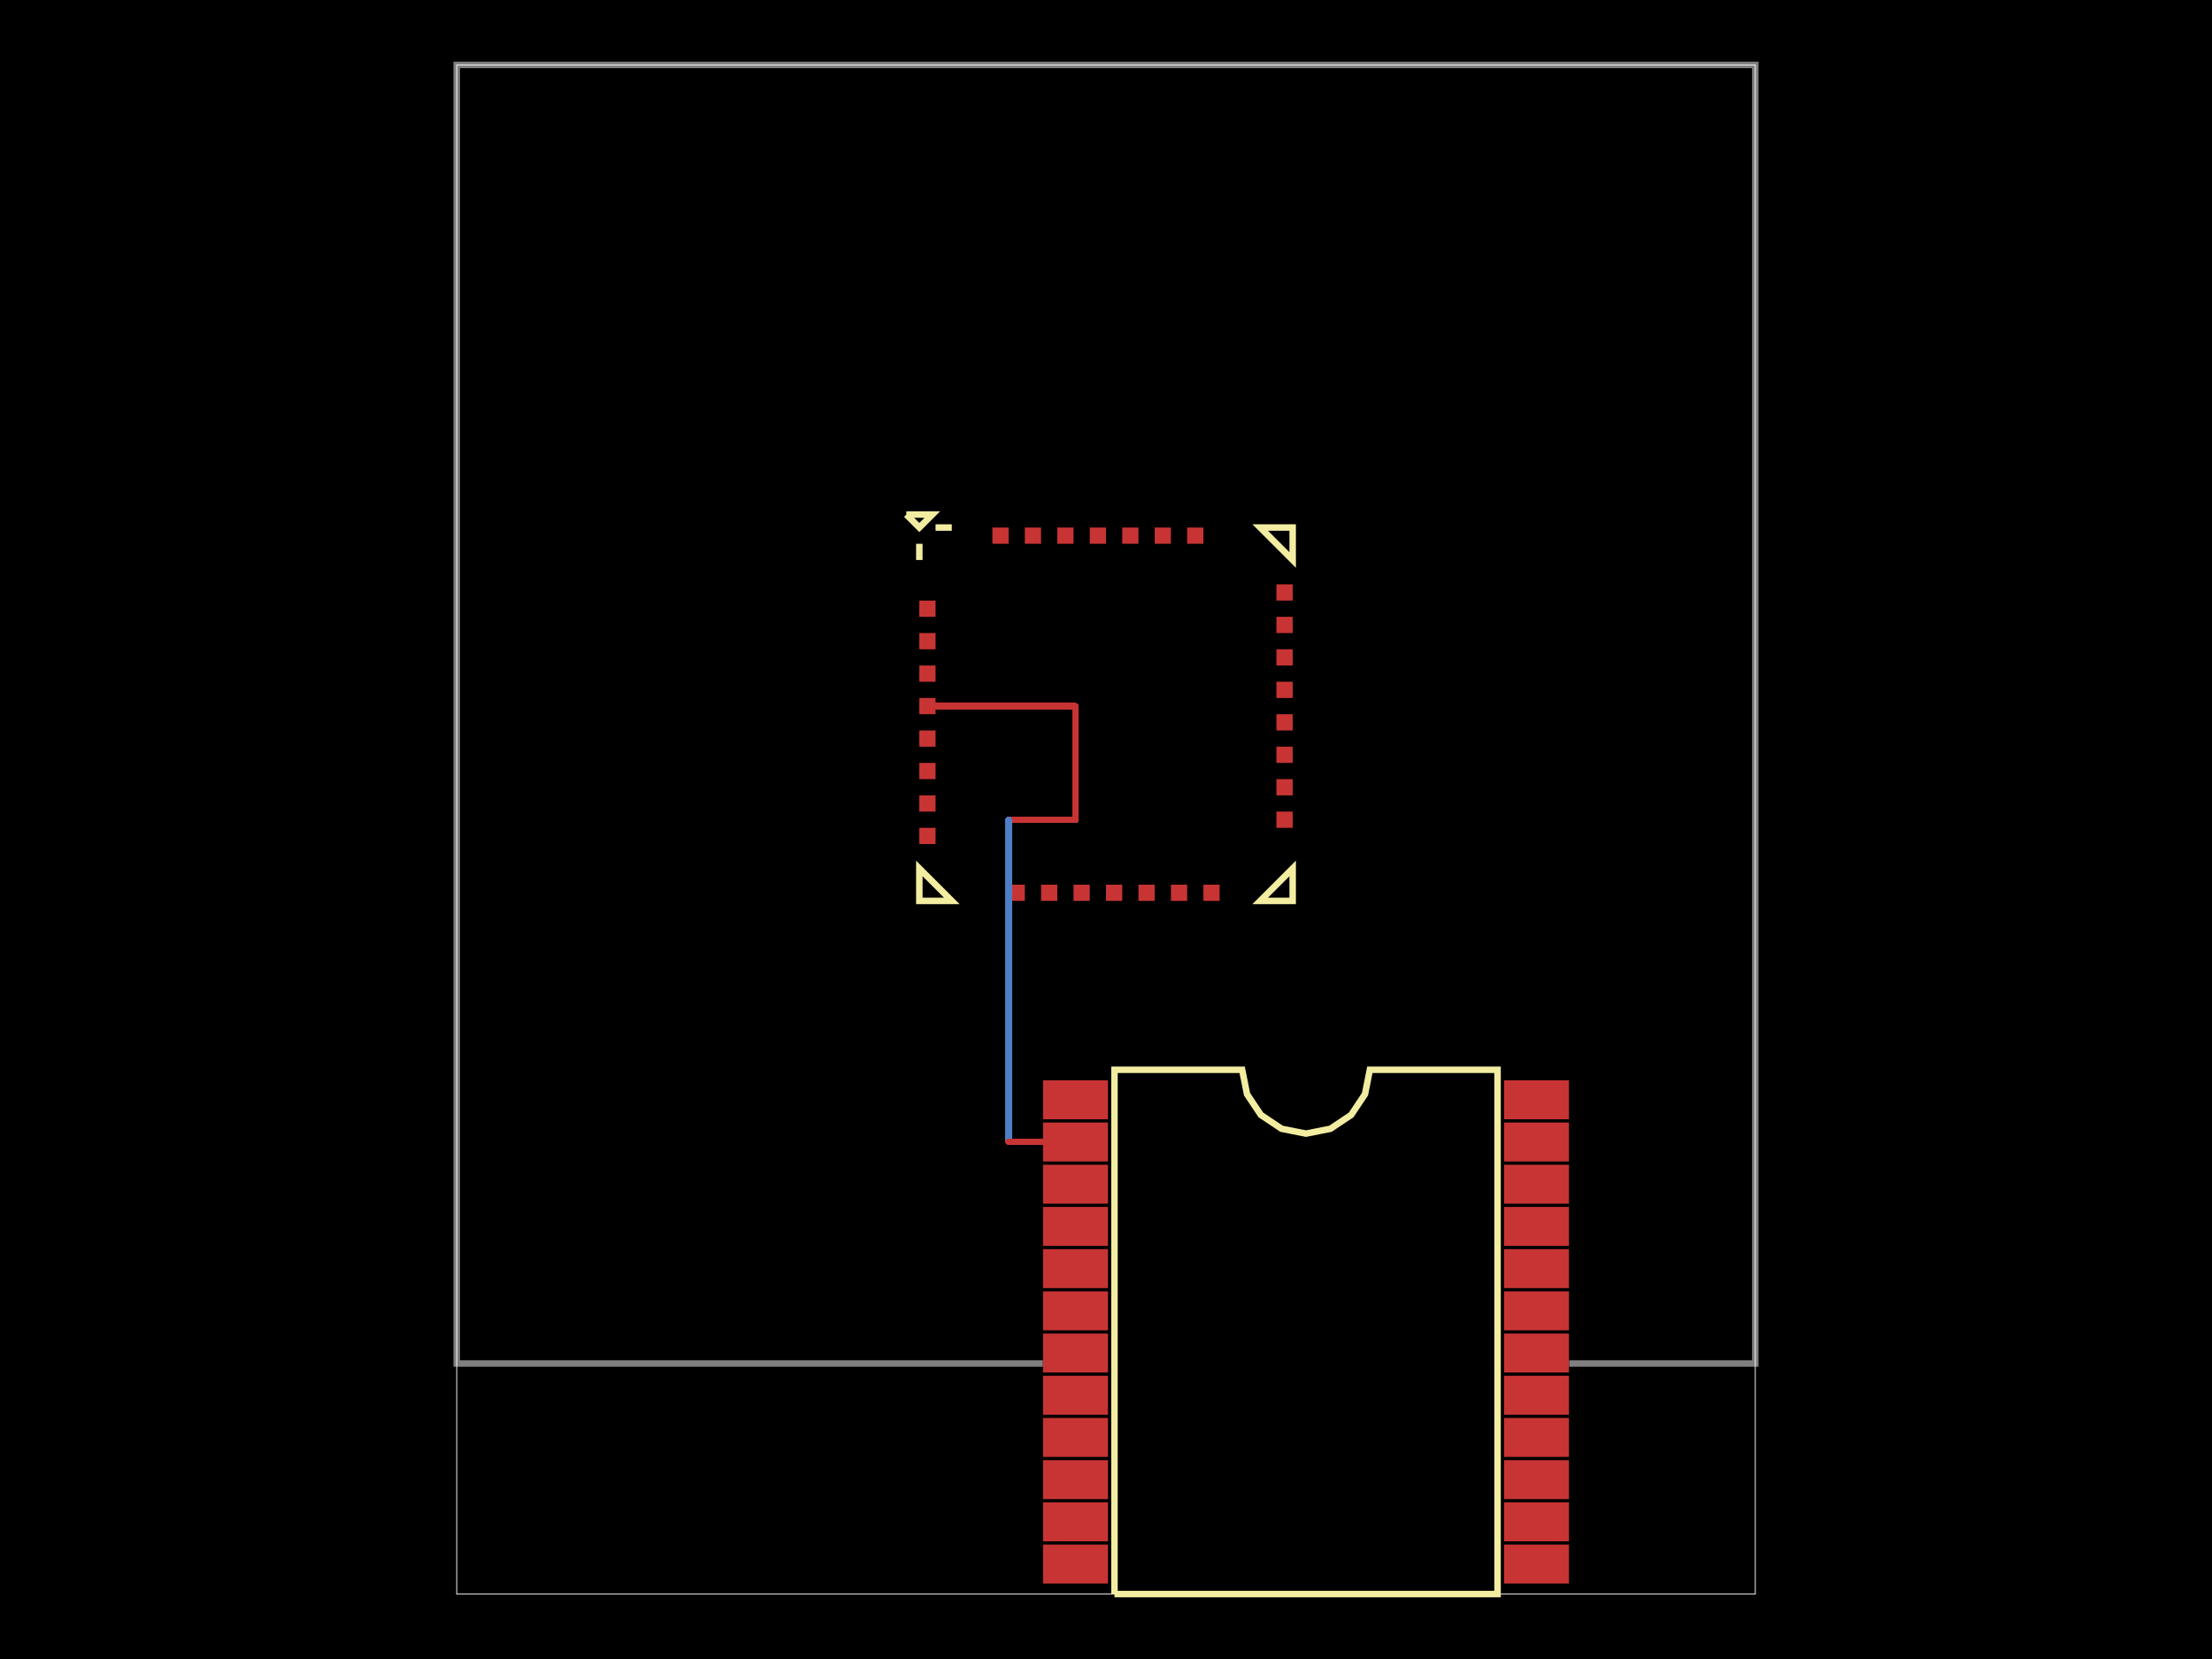
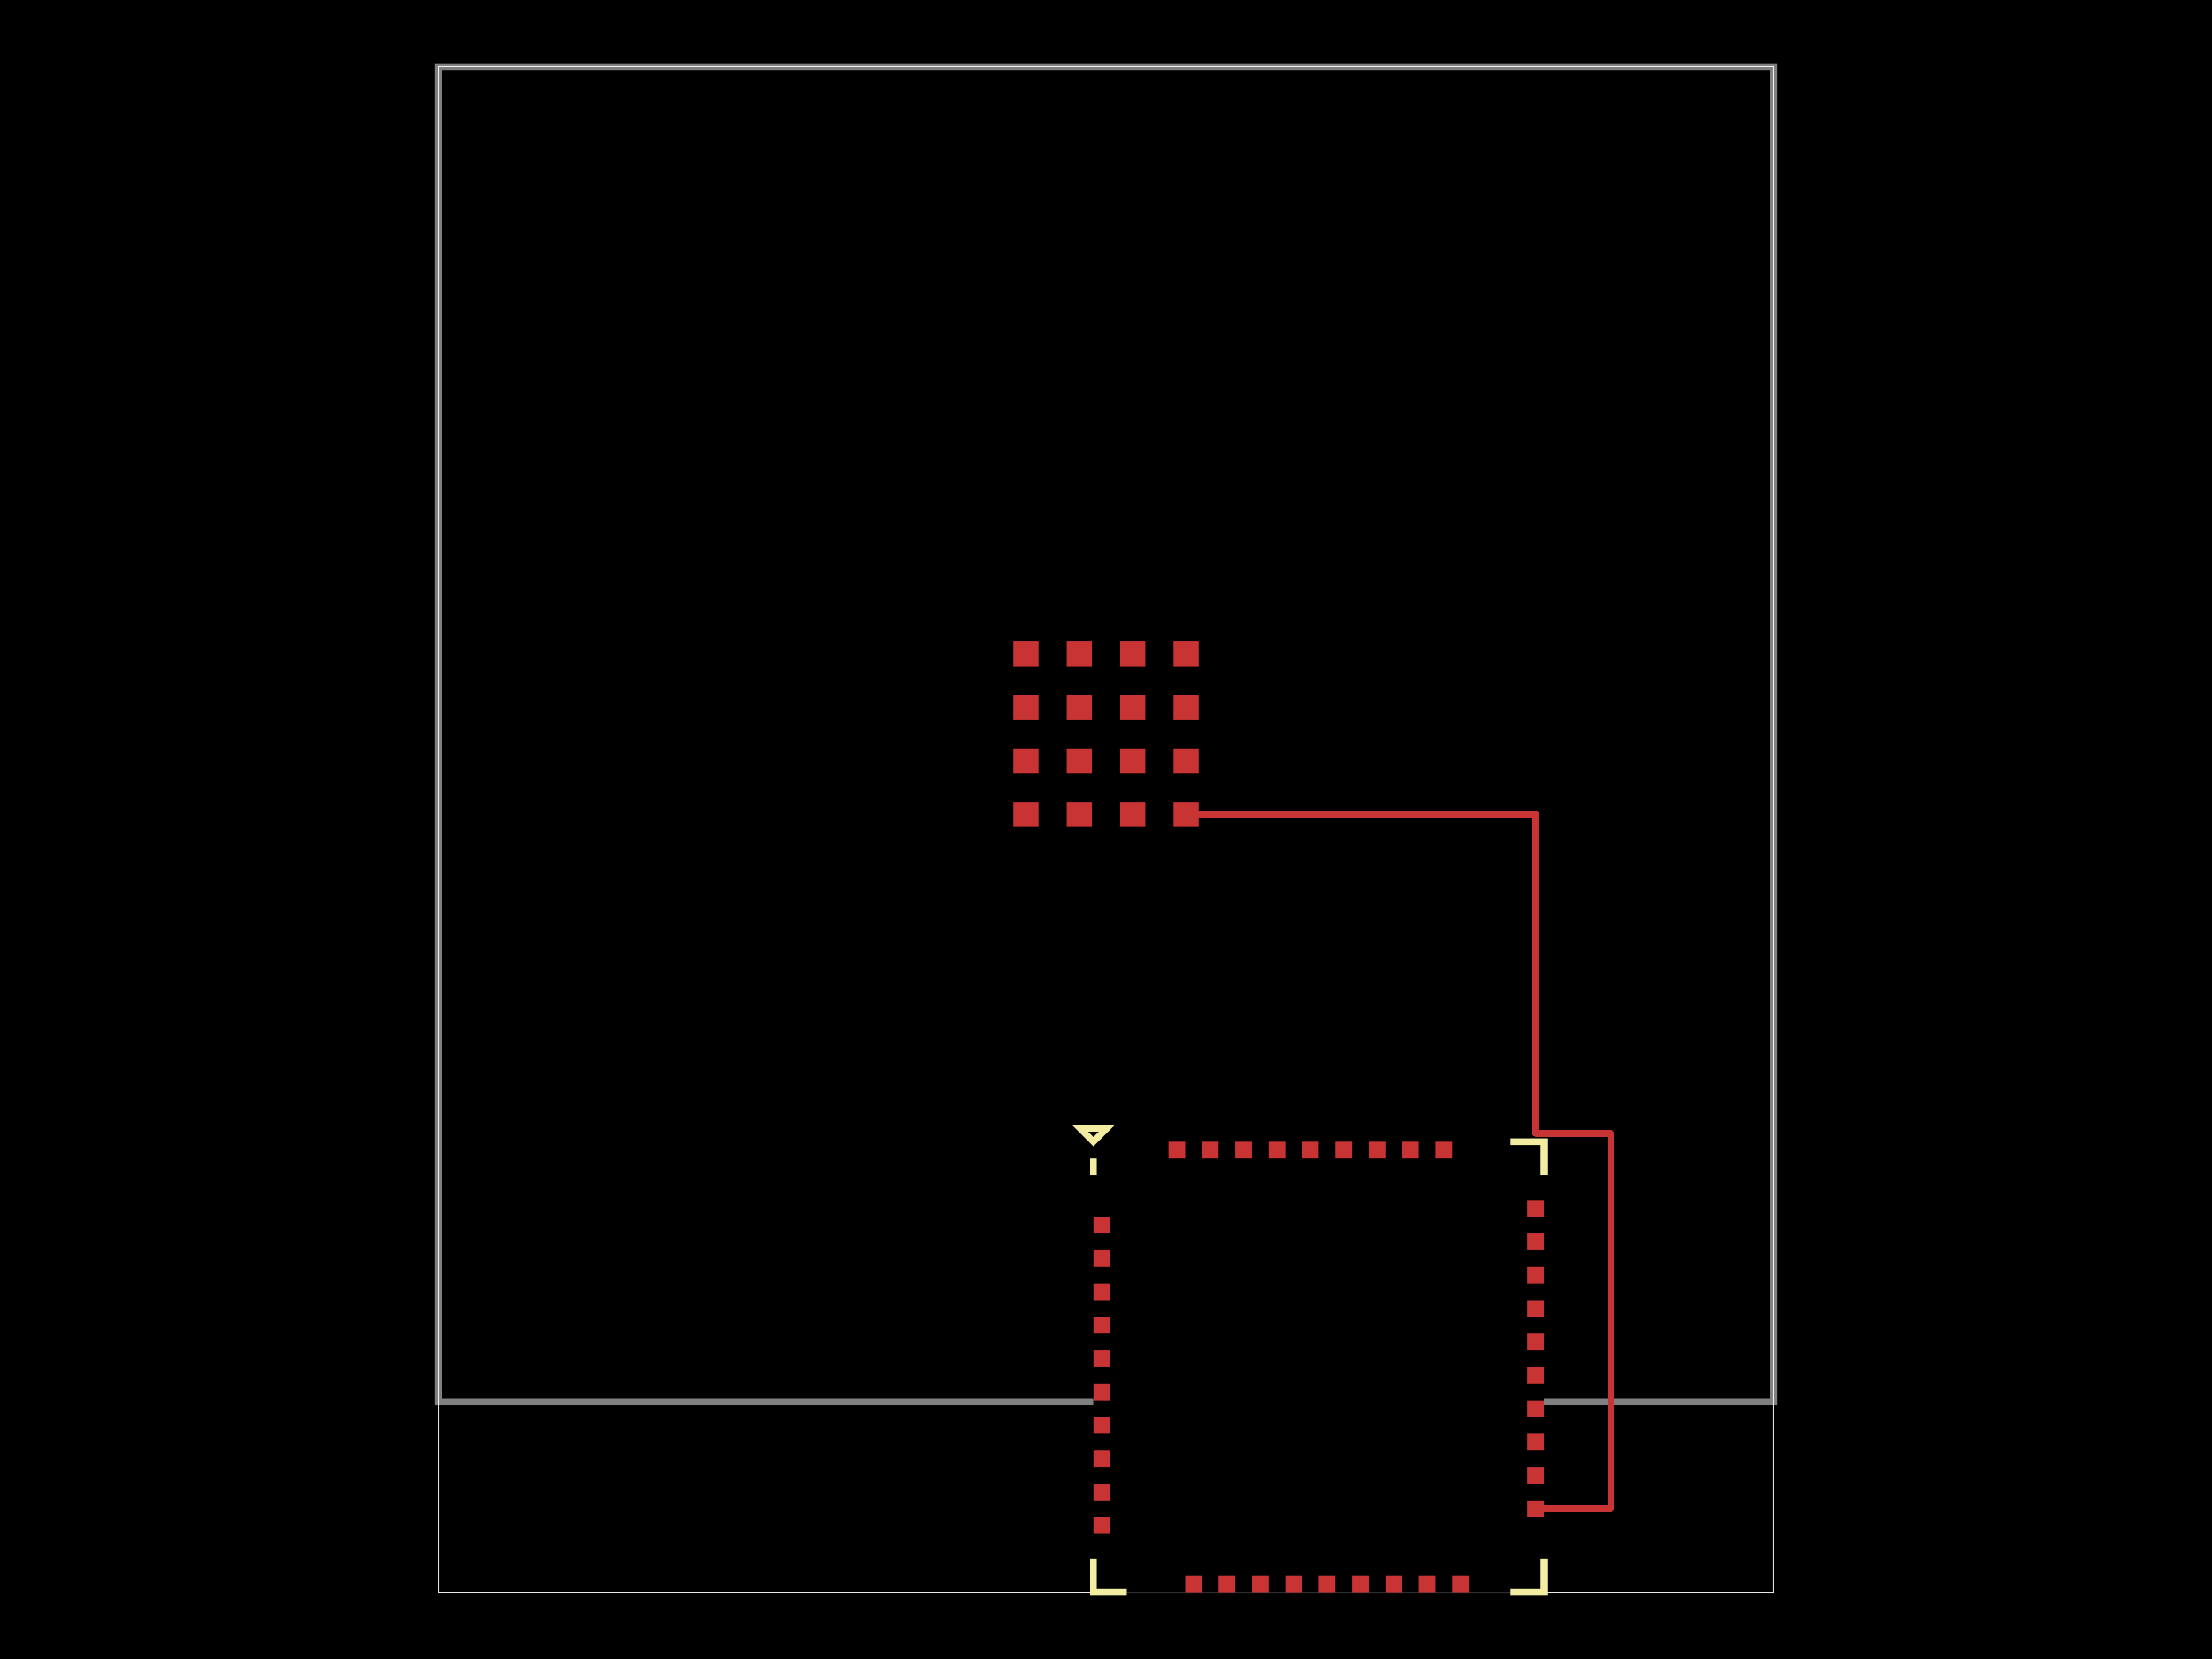
<svg xmlns="http://www.w3.org/2000/svg" width="800" height="600">
  <style>
              .boundary { fill: #000; }
              .pcb-board { fill: none; }
              .pcb-trace { fill: none; }
              .pcb-hole-outer { fill: rgb(200, 52, 52); }
              .pcb-hole-inner { fill: rgb(255, 38, 226); }
              .pcb-pad { }
              .pcb-boundary { fill: none; stroke: #fff; stroke-width: 0.3; }
              .pcb-silkscreen { fill: none; }
              .pcb-silkscreen-top { stroke: #f2eda1; }
              .pcb-silkscreen-bottom { stroke: #f2eda1; }
              .pcb-silkscreen-text { fill: #f2eda1; }
            </style>
  <rect class="boundary" x="0" y="0" width="800" height="600" />
-   <rect class="pcb-boundary" x="165.178" y="23.482" width="469.645" height="553.036" />
-   <path class="pcb-board" d="M 165.178 493.127 L 634.822 493.127 L 634.822 23.482 L 165.178 23.482 Z" stroke="rgba(255, 255, 255, 0.5)" stroke-width="2.348" />
-   <g transform="translate(400, 258.3046) rotate(0) scale(1, -1)">
-     <rect class="pcb-component" x="-67.511" y="-67.511" width="135.023" height="135.023" />
-     <rect class="pcb-component-outline" x="-67.511" y="-67.511" width="135.023" height="135.023" />
+   <rect class="pcb-boundary" x="158.588" y="24.141" width="482.825" height="551.718" />
+   <path class="pcb-board" d="M 158.588 506.966 L 641.412 506.966 L 641.412 24.141 L 158.588 24.141 Z" stroke="rgba(255, 255, 255, 0.5)" stroke-width="2.414" />
+   <g transform="translate(400, 265.5535) rotate(0) scale(1, -1)">
+     <rect class="pcb-component" x="-33.532" y="-33.532" width="67.063" height="67.063" />
+     <rect class="pcb-component-outline" x="-33.532" y="-33.532" width="67.063" height="67.063" />
  </g>
-   <g transform="translate(472.3348, 481.7083) rotate(0) scale(1, -1)">
-     <rect class="pcb-component" x="-95.103" y="-90.994" width="190.206" height="181.987" />
-     <rect class="pcb-component-outline" x="-95.103" y="-90.994" width="190.206" height="181.987" />
+   <g transform="translate(476.9244, 494.3821) rotate(0) scale(1, -1)">
+     <rect class="pcb-component" x="-81.477" y="-81.477" width="162.953" height="162.953" />
+     <rect class="pcb-component-outline" x="-81.477" y="-81.477" width="162.953" height="162.953" />
  </g>
-   <rect class="pcb-pad" fill="rgb(200, 52, 52)" x="332.489" y="217.211" width="5.871" height="5.871" />
-   <rect class="pcb-pad" fill="rgb(200, 52, 52)" x="332.489" y="228.952" width="5.871" height="5.871" />
-   <rect class="pcb-pad" fill="rgb(200, 52, 52)" x="332.489" y="240.693" width="5.871" height="5.871" />
-   <rect class="pcb-pad" fill="rgb(200, 52, 52)" x="332.489" y="252.434" width="5.871" height="5.871" />
-   <rect class="pcb-pad" fill="rgb(200, 52, 52)" x="332.489" y="264.175" width="5.871" height="5.871" />
-   <rect class="pcb-pad" fill="rgb(200, 52, 52)" x="332.489" y="275.916" width="5.871" height="5.871" />
-   <rect class="pcb-pad" fill="rgb(200, 52, 52)" x="332.489" y="287.657" width="5.871" height="5.871" />
-   <rect class="pcb-pad" fill="rgb(200, 52, 52)" x="332.489" y="299.398" width="5.871" height="5.871" />
-   <rect class="pcb-pad" fill="rgb(200, 52, 52)" x="364.777" y="319.945" width="5.871" height="5.871" />
-   <rect class="pcb-pad" fill="rgb(200, 52, 52)" x="376.518" y="319.945" width="5.871" height="5.871" />
-   <rect class="pcb-pad" fill="rgb(200, 52, 52)" x="388.259" y="319.945" width="5.871" height="5.871" />
-   <rect class="pcb-pad" fill="rgb(200, 52, 52)" x="400" y="319.945" width="5.871" height="5.871" />
-   <rect class="pcb-pad" fill="rgb(200, 52, 52)" x="411.741" y="319.945" width="5.871" height="5.871" />
-   <rect class="pcb-pad" fill="rgb(200, 52, 52)" x="423.482" y="319.945" width="5.871" height="5.871" />
-   <rect class="pcb-pad" fill="rgb(200, 52, 52)" x="435.223" y="319.945" width="5.871" height="5.871" />
-   <rect class="pcb-pad" fill="rgb(200, 52, 52)" x="461.641" y="293.528" width="5.871" height="5.871" />
-   <rect class="pcb-pad" fill="rgb(200, 52, 52)" x="461.641" y="281.787" width="5.871" height="5.871" />
-   <rect class="pcb-pad" fill="rgb(200, 52, 52)" x="461.641" y="270.046" width="5.871" height="5.871" />
-   <rect class="pcb-pad" fill="rgb(200, 52, 52)" x="461.641" y="258.305" width="5.871" height="5.871" />
-   <rect class="pcb-pad" fill="rgb(200, 52, 52)" x="461.641" y="246.563" width="5.871" height="5.871" />
-   <rect class="pcb-pad" fill="rgb(200, 52, 52)" x="461.641" y="234.822" width="5.871" height="5.871" />
-   <rect class="pcb-pad" fill="rgb(200, 52, 52)" x="461.641" y="223.081" width="5.871" height="5.871" />
-   <rect class="pcb-pad" fill="rgb(200, 52, 52)" x="461.641" y="211.34" width="5.871" height="5.871" />
-   <rect class="pcb-pad" fill="rgb(200, 52, 52)" x="429.353" y="190.793" width="5.871" height="5.871" />
-   <rect class="pcb-pad" fill="rgb(200, 52, 52)" x="417.612" y="190.793" width="5.871" height="5.871" />
-   <rect class="pcb-pad" fill="rgb(200, 52, 52)" x="405.871" y="190.793" width="5.871" height="5.871" />
-   <rect class="pcb-pad" fill="rgb(200, 52, 52)" x="394.129" y="190.793" width="5.871" height="5.871" />
-   <rect class="pcb-pad" fill="rgb(200, 52, 52)" x="382.388" y="190.793" width="5.871" height="5.871" />
-   <rect class="pcb-pad" fill="rgb(200, 52, 52)" x="370.647" y="190.793" width="5.871" height="5.871" />
-   <rect class="pcb-pad" fill="rgb(200, 52, 52)" x="358.906" y="190.793" width="5.871" height="5.871" />
-   <rect class="pcb-pad" fill="rgb(200, 52, 52)" x="377.232" y="390.715" width="23.482" height="14.089" />
-   <rect class="pcb-pad" fill="rgb(200, 52, 52)" x="377.232" y="405.978" width="23.482" height="14.089" />
-   <rect class="pcb-pad" fill="rgb(200, 52, 52)" x="377.232" y="421.242" width="23.482" height="14.089" />
-   <rect class="pcb-pad" fill="rgb(200, 52, 52)" x="377.232" y="436.505" width="23.482" height="14.089" />
-   <rect class="pcb-pad" fill="rgb(200, 52, 52)" x="377.232" y="451.768" width="23.482" height="14.089" />
-   <rect class="pcb-pad" fill="rgb(200, 52, 52)" x="377.232" y="467.032" width="23.482" height="14.089" />
-   <rect class="pcb-pad" fill="rgb(200, 52, 52)" x="377.232" y="482.295" width="23.482" height="14.089" />
-   <rect class="pcb-pad" fill="rgb(200, 52, 52)" x="377.232" y="497.559" width="23.482" height="14.089" />
-   <rect class="pcb-pad" fill="rgb(200, 52, 52)" x="377.232" y="512.822" width="23.482" height="14.089" />
-   <rect class="pcb-pad" fill="rgb(200, 52, 52)" x="377.232" y="528.086" width="23.482" height="14.089" />
-   <rect class="pcb-pad" fill="rgb(200, 52, 52)" x="377.232" y="543.349" width="23.482" height="14.089" />
-   <rect class="pcb-pad" fill="rgb(200, 52, 52)" x="377.232" y="558.613" width="23.482" height="14.089" />
-   <rect class="pcb-pad" fill="rgb(200, 52, 52)" x="543.956" y="558.613" width="23.482" height="14.089" />
-   <rect class="pcb-pad" fill="rgb(200, 52, 52)" x="543.956" y="543.349" width="23.482" height="14.089" />
-   <rect class="pcb-pad" fill="rgb(200, 52, 52)" x="543.956" y="528.086" width="23.482" height="14.089" />
-   <rect class="pcb-pad" fill="rgb(200, 52, 52)" x="543.956" y="512.822" width="23.482" height="14.089" />
-   <rect class="pcb-pad" fill="rgb(200, 52, 52)" x="543.956" y="497.559" width="23.482" height="14.089" />
-   <rect class="pcb-pad" fill="rgb(200, 52, 52)" x="543.956" y="482.295" width="23.482" height="14.089" />
-   <rect class="pcb-pad" fill="rgb(200, 52, 52)" x="543.956" y="467.032" width="23.482" height="14.089" />
-   <rect class="pcb-pad" fill="rgb(200, 52, 52)" x="543.956" y="451.768" width="23.482" height="14.089" />
-   <rect class="pcb-pad" fill="rgb(200, 52, 52)" x="543.956" y="436.505" width="23.482" height="14.089" />
-   <rect class="pcb-pad" fill="rgb(200, 52, 52)" x="543.956" y="421.242" width="23.482" height="14.089" />
-   <rect class="pcb-pad" fill="rgb(200, 52, 52)" x="543.956" y="405.978" width="23.482" height="14.089" />
-   <rect class="pcb-pad" fill="rgb(200, 52, 52)" x="543.956" y="390.715" width="23.482" height="14.089" />
-   <path class="pcb-trace" stroke="rgb(200, 52, 52)" d="M 335.424 255.369 L 388.973 255.369" stroke-width="2.348" stroke-linecap="round" stroke-linejoin="round" shape-rendering="crispEdges" />
-   <path class="pcb-trace" stroke="rgb(200, 52, 52)" d="M 388.973 255.369 L 388.973 296.463" stroke-width="2.348" stroke-linecap="round" stroke-linejoin="round" shape-rendering="crispEdges" />
-   <path class="pcb-trace" stroke="rgb(200, 52, 52)" d="M 388.973 296.463 L 364.777 296.463" stroke-width="2.348" stroke-linecap="round" stroke-linejoin="round" shape-rendering="crispEdges" />
-   <path class="pcb-trace" stroke="rgb(200, 52, 52)" d="M 364.777 296.463 L 364.777 296.463" stroke-width="2.348" stroke-linecap="round" stroke-linejoin="round" shape-rendering="crispEdges" />
-   <path class="pcb-trace" stroke="rgb(77, 127, 196)" d="M 364.777 296.463 L 364.777 296.463" stroke-width="2.348" stroke-linecap="round" stroke-linejoin="round" shape-rendering="crispEdges" />
-   <path class="pcb-trace" stroke="rgb(77, 127, 196)" d="M 364.777 296.463 L 364.777 413.023" stroke-width="2.348" stroke-linecap="round" stroke-linejoin="round" shape-rendering="crispEdges" />
-   <path class="pcb-trace" stroke="rgb(77, 127, 196)" d="M 364.777 413.023 L 364.777 413.023" stroke-width="2.348" stroke-linecap="round" stroke-linejoin="round" shape-rendering="crispEdges" />
-   <path class="pcb-trace" stroke="rgb(200, 52, 52)" d="M 364.777 413.023 L 364.777 413.023" stroke-width="2.348" stroke-linecap="round" stroke-linejoin="round" shape-rendering="crispEdges" />
-   <path class="pcb-trace" stroke="rgb(200, 52, 52)" d="M 364.777 413.023 L 388.973 413.023" stroke-width="2.348" stroke-linecap="round" stroke-linejoin="round" shape-rendering="crispEdges" />
-   <path class="pcb-silkscreen pcb-silkscreen-top" d="M 344.23 190.793 L 338.359 190.793 Z" stroke-width="2.348" data-pcb-component-id="pcb_component_0" data-pcb-silkscreen-path-id="pcb_silkscreen_path_0" />
-   <path class="pcb-silkscreen pcb-silkscreen-top" d="M 332.489 196.664 L 332.489 202.534 Z" stroke-width="2.348" data-pcb-component-id="pcb_component_0" data-pcb-silkscreen-path-id="pcb_silkscreen_path_1" />
-   <path class="pcb-silkscreen pcb-silkscreen-top" d="M 327.792 186.097 L 332.489 190.793 L 337.185 186.097 L 327.792 186.097" stroke-width="2.348" data-pcb-component-id="pcb_component_0" data-pcb-silkscreen-path-id="pcb_silkscreen_path_2" />
-   <path class="pcb-silkscreen pcb-silkscreen-top" d="M 344.23 325.816 L 332.489 325.816 L 332.489 314.075 Z" stroke-width="2.348" data-pcb-component-id="pcb_component_0" data-pcb-silkscreen-path-id="pcb_silkscreen_path_3" />
-   <path class="pcb-silkscreen pcb-silkscreen-top" d="M 455.77 325.816 L 467.511 325.816 L 467.511 314.075 Z" stroke-width="2.348" data-pcb-component-id="pcb_component_0" data-pcb-silkscreen-path-id="pcb_silkscreen_path_4" />
-   <path class="pcb-silkscreen pcb-silkscreen-top" d="M 455.77 190.793 L 467.511 190.793 L 467.511 202.534 Z" stroke-width="2.348" data-pcb-component-id="pcb_component_0" data-pcb-silkscreen-path-id="pcb_silkscreen_path_5" />
-   <path class="pcb-silkscreen pcb-silkscreen-top" d="M 403.062 576.518 L 403.062 386.899 L 449.244 386.899 L 451.002 395.735 L 456.007 403.226 L 463.498 408.232 L 472.335 409.99 L 481.171 408.232 L 488.662 403.226 L 493.668 395.735 L 495.426 386.899 L 541.607 386.899 L 541.607 576.518 L 403.062 576.518" stroke-width="2.348" data-pcb-component-id="pcb_component_1" data-pcb-silkscreen-path-id="pcb_silkscreen_path_6" />
+   <rect class="pcb-pad" fill="rgb(200, 52, 52)" x="366.468" y="232.022" width="9.124" height="9.124" />
+   <rect class="pcb-pad" fill="rgb(200, 52, 52)" x="385.781" y="232.022" width="9.124" height="9.124" />
+   <rect class="pcb-pad" fill="rgb(200, 52, 52)" x="405.094" y="232.022" width="9.124" height="9.124" />
+   <rect class="pcb-pad" fill="rgb(200, 52, 52)" x="424.407" y="232.022" width="9.124" height="9.124" />
+   <rect class="pcb-pad" fill="rgb(200, 52, 52)" x="366.468" y="251.335" width="9.124" height="9.124" />
+   <rect class="pcb-pad" fill="rgb(200, 52, 52)" x="385.781" y="251.335" width="9.124" height="9.124" />
+   <rect class="pcb-pad" fill="rgb(200, 52, 52)" x="405.094" y="251.335" width="9.124" height="9.124" />
+   <rect class="pcb-pad" fill="rgb(200, 52, 52)" x="424.407" y="251.335" width="9.124" height="9.124" />
+   <rect class="pcb-pad" fill="rgb(200, 52, 52)" x="366.468" y="270.648" width="9.124" height="9.124" />
+   <rect class="pcb-pad" fill="rgb(200, 52, 52)" x="385.781" y="270.648" width="9.124" height="9.124" />
+   <rect class="pcb-pad" fill="rgb(200, 52, 52)" x="405.094" y="270.648" width="9.124" height="9.124" />
+   <rect class="pcb-pad" fill="rgb(200, 52, 52)" x="424.407" y="270.648" width="9.124" height="9.124" />
+   <rect class="pcb-pad" fill="rgb(200, 52, 52)" x="366.468" y="289.961" width="9.124" height="9.124" />
+   <rect class="pcb-pad" fill="rgb(200, 52, 52)" x="385.781" y="289.961" width="9.124" height="9.124" />
+   <rect class="pcb-pad" fill="rgb(200, 52, 52)" x="405.094" y="289.961" width="9.124" height="9.124" />
+   <rect class="pcb-pad" fill="rgb(200, 52, 52)" x="424.407" y="289.961" width="9.124" height="9.124" />
+   <rect class="pcb-pad" fill="rgb(200, 52, 52)" x="395.448" y="440.064" width="6.035" height="6.035" />
+   <rect class="pcb-pad" fill="rgb(200, 52, 52)" x="395.448" y="452.135" width="6.035" height="6.035" />
+   <rect class="pcb-pad" fill="rgb(200, 52, 52)" x="395.448" y="464.206" width="6.035" height="6.035" />
+   <rect class="pcb-pad" fill="rgb(200, 52, 52)" x="395.448" y="476.276" width="6.035" height="6.035" />
+   <rect class="pcb-pad" fill="rgb(200, 52, 52)" x="395.448" y="488.347" width="6.035" height="6.035" />
+   <rect class="pcb-pad" fill="rgb(200, 52, 52)" x="395.448" y="500.417" width="6.035" height="6.035" />
+   <rect class="pcb-pad" fill="rgb(200, 52, 52)" x="395.448" y="512.488" width="6.035" height="6.035" />
+   <rect class="pcb-pad" fill="rgb(200, 52, 52)" x="395.448" y="524.559" width="6.035" height="6.035" />
+   <rect class="pcb-pad" fill="rgb(200, 52, 52)" x="395.448" y="536.629" width="6.035" height="6.035" />
+   <rect class="pcb-pad" fill="rgb(200, 52, 52)" x="395.448" y="548.7" width="6.035" height="6.035" />
+   <rect class="pcb-pad" fill="rgb(200, 52, 52)" x="428.642" y="569.823" width="6.035" height="6.035" />
+   <rect class="pcb-pad" fill="rgb(200, 52, 52)" x="440.713" y="569.823" width="6.035" height="6.035" />
+   <rect class="pcb-pad" fill="rgb(200, 52, 52)" x="452.783" y="569.823" width="6.035" height="6.035" />
+   <rect class="pcb-pad" fill="rgb(200, 52, 52)" x="464.854" y="569.823" width="6.035" height="6.035" />
+   <rect class="pcb-pad" fill="rgb(200, 52, 52)" x="476.924" y="569.823" width="6.035" height="6.035" />
+   <rect class="pcb-pad" fill="rgb(200, 52, 52)" x="488.995" y="569.823" width="6.035" height="6.035" />
+   <rect class="pcb-pad" fill="rgb(200, 52, 52)" x="501.066" y="569.823" width="6.035" height="6.035" />
+   <rect class="pcb-pad" fill="rgb(200, 52, 52)" x="513.136" y="569.823" width="6.035" height="6.035" />
+   <rect class="pcb-pad" fill="rgb(200, 52, 52)" x="525.207" y="569.823" width="6.035" height="6.035" />
+   <rect class="pcb-pad" fill="rgb(200, 52, 52)" x="552.366" y="542.665" width="6.035" height="6.035" />
+   <rect class="pcb-pad" fill="rgb(200, 52, 52)" x="552.366" y="530.594" width="6.035" height="6.035" />
+   <rect class="pcb-pad" fill="rgb(200, 52, 52)" x="552.366" y="518.523" width="6.035" height="6.035" />
+   <rect class="pcb-pad" fill="rgb(200, 52, 52)" x="552.366" y="506.453" width="6.035" height="6.035" />
+   <rect class="pcb-pad" fill="rgb(200, 52, 52)" x="552.366" y="494.382" width="6.035" height="6.035" />
+   <rect class="pcb-pad" fill="rgb(200, 52, 52)" x="552.366" y="482.312" width="6.035" height="6.035" />
+   <rect class="pcb-pad" fill="rgb(200, 52, 52)" x="552.366" y="470.241" width="6.035" height="6.035" />
+   <rect class="pcb-pad" fill="rgb(200, 52, 52)" x="552.366" y="458.17" width="6.035" height="6.035" />
+   <rect class="pcb-pad" fill="rgb(200, 52, 52)" x="552.366" y="446.1" width="6.035" height="6.035" />
+   <rect class="pcb-pad" fill="rgb(200, 52, 52)" x="552.366" y="434.029" width="6.035" height="6.035" />
+   <rect class="pcb-pad" fill="rgb(200, 52, 52)" x="519.172" y="412.905" width="6.035" height="6.035" />
+   <rect class="pcb-pad" fill="rgb(200, 52, 52)" x="507.101" y="412.905" width="6.035" height="6.035" />
+   <rect class="pcb-pad" fill="rgb(200, 52, 52)" x="495.03" y="412.905" width="6.035" height="6.035" />
+   <rect class="pcb-pad" fill="rgb(200, 52, 52)" x="482.96" y="412.905" width="6.035" height="6.035" />
+   <rect class="pcb-pad" fill="rgb(200, 52, 52)" x="470.889" y="412.905" width="6.035" height="6.035" />
+   <rect class="pcb-pad" fill="rgb(200, 52, 52)" x="458.818" y="412.905" width="6.035" height="6.035" />
+   <rect class="pcb-pad" fill="rgb(200, 52, 52)" x="446.748" y="412.905" width="6.035" height="6.035" />
+   <rect class="pcb-pad" fill="rgb(200, 52, 52)" x="434.677" y="412.905" width="6.035" height="6.035" />
+   <rect class="pcb-pad" fill="rgb(200, 52, 52)" x="422.607" y="412.905" width="6.035" height="6.035" />
+   <path class="pcb-trace" stroke="rgb(200, 52, 52)" d="M 428.969 294.523 L 555.383 294.523" stroke-width="2.414" stroke-linecap="round" stroke-linejoin="round" shape-rendering="crispEdges" />
+   <path class="pcb-trace" stroke="rgb(200, 52, 52)" d="M 555.383 294.523 L 555.383 409.888" stroke-width="2.414" stroke-linecap="round" stroke-linejoin="round" shape-rendering="crispEdges" />
+   <path class="pcb-trace" stroke="rgb(200, 52, 52)" d="M 555.383 409.888 L 582.542 409.888" stroke-width="2.414" stroke-linecap="round" stroke-linejoin="round" shape-rendering="crispEdges" />
+   <path class="pcb-trace" stroke="rgb(200, 52, 52)" d="M 582.542 409.888 L 582.542 545.682" stroke-width="2.414" stroke-linecap="round" stroke-linejoin="round" shape-rendering="crispEdges" />
+   <path class="pcb-trace" stroke="rgb(200, 52, 52)" d="M 582.542 545.682 L 555.383 545.682" stroke-width="2.414" stroke-linecap="round" stroke-linejoin="round" shape-rendering="crispEdges" />
+   <path class="pcb-silkscreen pcb-silkscreen-top" d="M 407.518 412.905 L 401.483 412.905" stroke-width="0" data-pcb-component-id="pcb_component_1" data-pcb-silkscreen-path-id="pcb_silkscreen_path_0" />
+   <path class="pcb-silkscreen pcb-silkscreen-top" d="M 395.448 418.941 L 395.448 424.976" stroke-width="2.414" data-pcb-component-id="pcb_component_1" data-pcb-silkscreen-path-id="pcb_silkscreen_path_1" />
+   <path class="pcb-silkscreen pcb-silkscreen-top" d="M 390.619 408.077 L 395.448 412.905 L 400.276 408.077 L 390.619 408.077 Z" stroke-width="2.414" data-pcb-component-id="pcb_component_1" data-pcb-silkscreen-path-id="pcb_silkscreen_path_2" />
+   <path class="pcb-silkscreen pcb-silkscreen-top" d="M 407.518 575.859 L 395.448 575.859 L 395.448 563.788" stroke-width="2.414" data-pcb-component-id="pcb_component_1" data-pcb-silkscreen-path-id="pcb_silkscreen_path_3" />
+   <path class="pcb-silkscreen pcb-silkscreen-top" d="M 546.33 575.859 L 558.401 575.859 L 558.401 563.788" stroke-width="2.414" data-pcb-component-id="pcb_component_1" data-pcb-silkscreen-path-id="pcb_silkscreen_path_4" />
+   <path class="pcb-silkscreen pcb-silkscreen-top" d="M 546.33 412.905 L 558.401 412.905 L 558.401 424.976" stroke-width="2.414" data-pcb-component-id="pcb_component_1" data-pcb-silkscreen-path-id="pcb_silkscreen_path_5" />
</svg>
